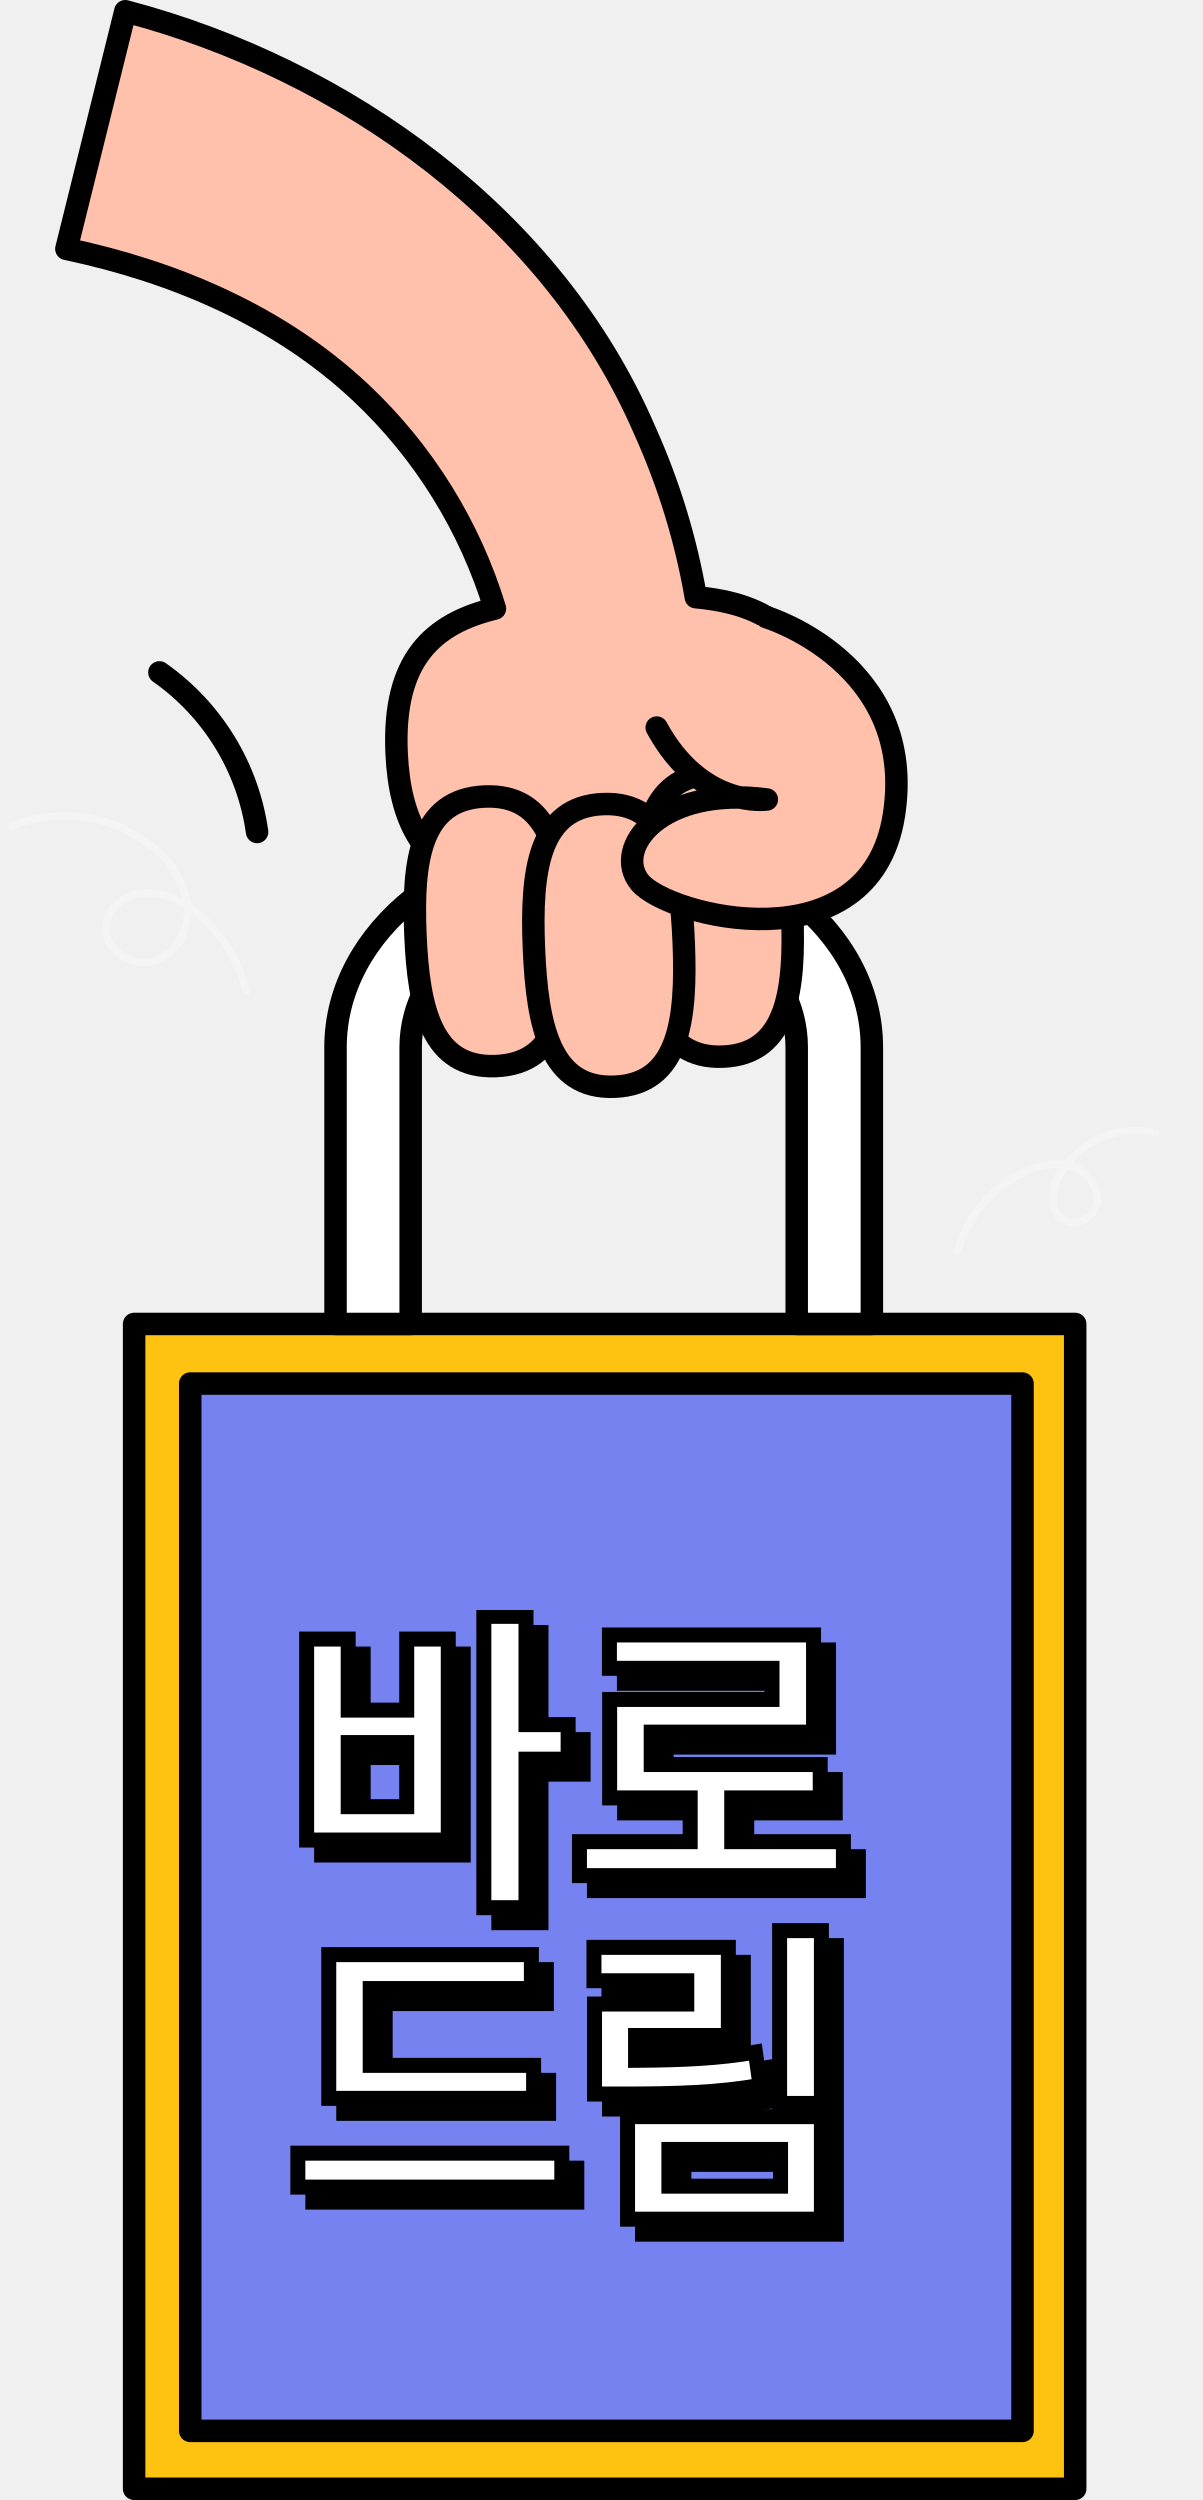
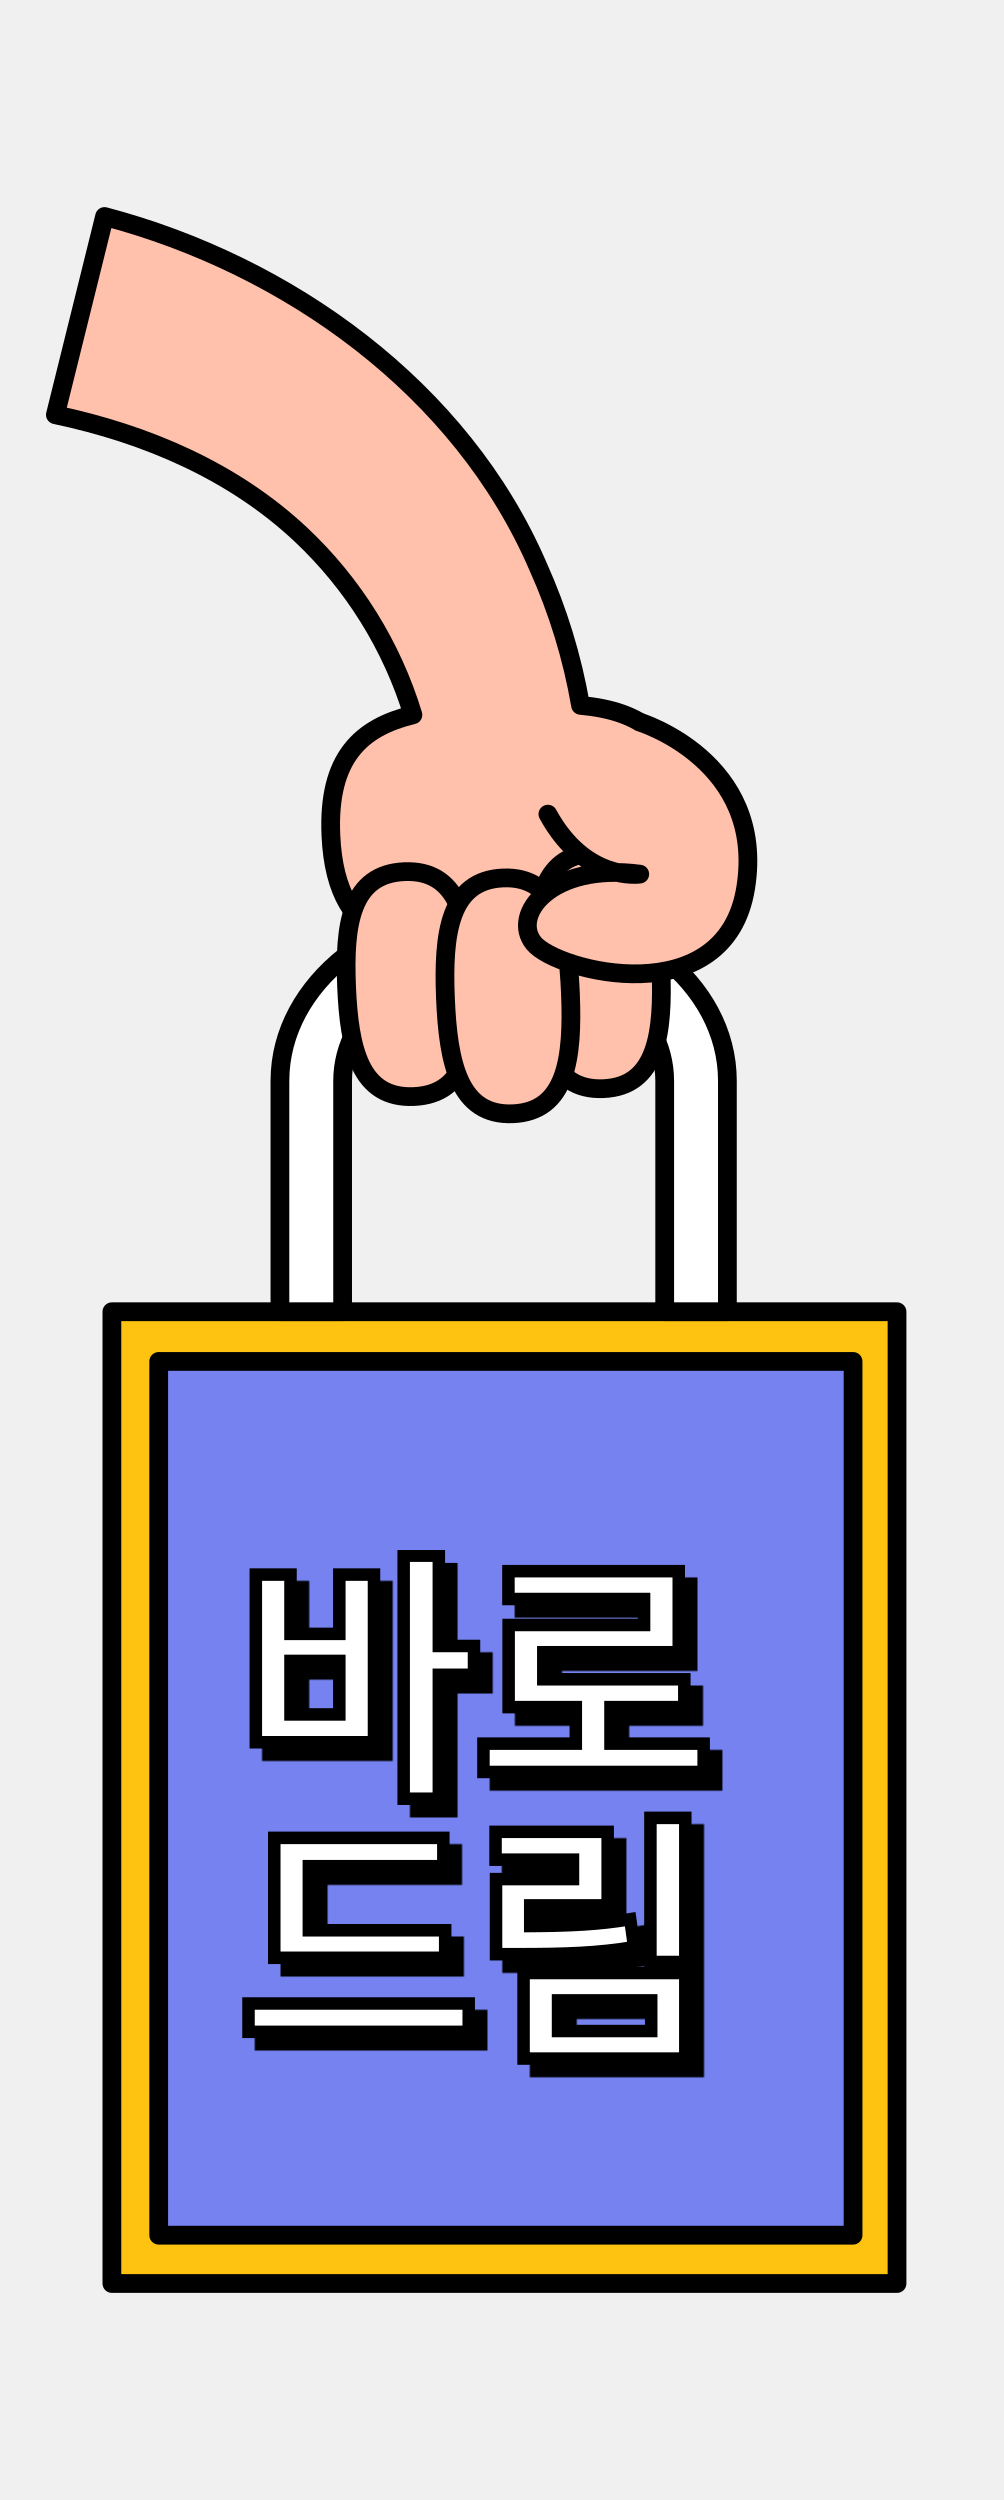
- <svg xmlns="http://www.w3.org/2000/svg" width="160.58" height="333.72" viewBox="0 0 160.58 333.72">
+ <svg xmlns="http://www.w3.org/2000/svg" width="160.58" height="400" viewBox="0 0 160.58 333.72">
  <style type="text/css">
- .right_spring { position:relative; animation:spring_ani both .5s linear 1 .7s;}
- .left_spring {position:relative; animation:spring_ani both .5s linear 1 .5s;}
- @keyframes spring_ani {
-   0% {stroke:#F4F4F4; stroke-width:1; }
-   50% {stroke:#000; }
-   100% {stroke-width:3;stroke:#000; }
+ .right_spring {stroke-width:3;stroke:#000; }
+ .left_spring {stroke-width:3;stroke:#000; }
+ .stroke{fill:none;stroke:#000;stroke-width:3.5;stroke-linecap:round;stroke-linejoin:round;stroke-miterlimit:10;animation:brush both infinite linear 2.8s;stroke-dasharray:350;stroke-dashoffset:350;}
+ .stroke.left{animation-delay: 0.2s}
+ .stroke.right{animation-delay: 0.4s}
+ @keyframes brush {
+ 0% {stroke-dashoffset:350;}
+ 34% {stroke-dashoffset:0;}
+ 100% {stroke-dashoffset:0;}
+ }
+ .box, .text {transform-origin: 50% 50%; transform: translateY(0); animation:box linear both infinite 1.5s;}
+ @keyframes box {
+   0% {transform: translateY(0)}
+   50% {transform: translateY(20px)}
+   100% {transform: translateY(0)}
}
</style>
  <defs>
    <clipPath id="clip-path">
      <rect id="사각형_20417" data-name="사각형 20417" width="137.662" height="333.72" fill="none" />
    </clipPath>
    <clipPath id="clip-path-2">
      <rect id="사각형_20421" data-name="사각형 20421" width="39.111" height="25.147" fill="none" />
    </clipPath>
    <clipPath id="clip-path-3">
      <rect id="사각형_20419" data-name="사각형 20419" width="34.361" height="26.381" fill="none" />
    </clipPath>
    <clipPath id="clip-path-4">
      <rect id="사각형_20420" data-name="사각형 20420" width="24.423" height="37.998" fill="none" />
    </clipPath>
    <filter id="바로_드림" x="35.924" y="214.92" width="86" height="97" filterUnits="userSpaceOnUse">
      <feOffset dx="2" dy="2" input="SourceAlpha" />
      <feGaussianBlur result="blur" />
      <feFlood />
      <feComposite operator="in" in2="blur" />
      <feComposite in="SourceGraphic" />
    </filter>
  </defs>
  <g id="그룹_112427" data-name="그룹 112427" transform="translate(-22)">
    <g id="그룹_112426" data-name="그룹 112426" transform="translate(15.268)">
      <g id="그룹_112001" data-name="그룹 112001" transform="translate(14.094)">
-         <rect id="사각형_20413" data-name="사각형 20413" width="125.622" height="155.484" transform="translate(10.54 176.736)" fill="#fec211" />
-         <g id="그룹_112000" data-name="그룹 112000">
-           <g id="그룹_111999" data-name="그룹 111999" clip-path="url(#clip-path)">
-             <rect id="사각형_20414" data-name="사각형 20414" width="125.622" height="155.484" transform="translate(10.54 176.736)" fill="none" stroke="#000" stroke-linecap="round" stroke-linejoin="round" stroke-width="3" />
-             <path id="패스_38021" data-name="패스 38021" d="M109.021,139.8v36.933H98.99V139.8c0-11.206-11.565-20.332-25.767-20.332S47.457,128.593,47.457,139.8v36.933H37.426V139.8c0-15.6,16.021-28.248,35.8-28.248a41,41,0,0,1,25.322,8.278c6.478,5.111,10.476,12.167,10.476,19.97" fill="#fff" />
-             <path id="패스_38022" data-name="패스 38022" d="M109.021,139.8v36.933H98.99V139.8c0-11.206-11.565-20.332-25.767-20.332S47.457,128.593,47.457,139.8v36.933H37.426V139.8c0-15.6,16.021-28.248,35.8-28.248a41,41,0,0,1,25.322,8.278C105.023,124.94,109.021,132,109.021,139.8Z" fill="none" stroke="#000" stroke-linecap="round" stroke-linejoin="round" stroke-width="3" />
-             <path id="패스_38023" data-name="패스 38023" d="M40.776,52.391a65.986,65.986,0,0,1,17.93,28.842c-8.261,2.007-13.667,6.776-13.126,19.255.815,18.833,13.566,19.044,29.255,18.365s28.372-1.993,27.557-20.825c-.585-13.507-7.325-17.419-16.868-18.31a92.235,92.235,0,0,0-6.782-22.175C66.467,29.011,38.734,9.244,9.368,1.5L1.5,33.221c14.593,3.082,28.493,9.047,39.276,19.17" fill="#ffc1ab" />
-             <path id="패스_38024" data-name="패스 38024" d="M40.776,52.391a65.986,65.986,0,0,1,17.93,28.842c-8.261,2.007-13.667,6.776-13.126,19.255.815,18.833,13.566,19.044,29.255,18.365s28.372-1.993,27.557-20.825c-.585-13.507-7.325-17.419-16.868-18.31a92.235,92.235,0,0,0-6.782-22.175C66.467,29.011,38.734,9.244,9.368,1.5L1.5,33.221C16.093,36.3,29.993,42.268,40.776,52.391Z" fill="none" stroke="#000" stroke-linecap="round" stroke-linejoin="round" stroke-width="3" />
-             <path id="패스_38025" data-name="패스 38025" d="M57.34,106.327c8.575-.357,10.332,7.639,10.746,17.575s-.674,18.05-9.249,18.407-10.332-7.639-10.746-17.575.674-18.05,9.249-18.407" fill="#ffc1ab" />
-             <path id="패스_38026" data-name="패스 38026" d="M57.34,106.327c8.575-.357,10.332,7.639,10.746,17.575s-.674,18.05-9.249,18.407-10.332-7.639-10.746-17.575S48.765,106.684,57.34,106.327Z" fill="none" stroke="#000" stroke-linecap="round" stroke-linejoin="round" stroke-width="3" />
-             <path id="패스_38027" data-name="패스 38027" d="M87.6,103.319c8.575-.357,10.349,8.03,10.782,18.448s-.637,18.923-9.212,19.28-10.349-8.03-10.782-18.448.637-18.923,9.212-19.28" fill="#ffc1ab" />
-             <path id="패스_38028" data-name="패스 38028" d="M87.6,103.319c8.575-.357,10.349,8.03,10.782,18.448s-.637,18.923-9.212,19.28-10.349-8.03-10.782-18.448S79.026,103.676,87.6,103.319Z" fill="none" stroke="#000" stroke-linecap="round" stroke-linejoin="round" stroke-width="3" />
-             <path id="패스_38029" data-name="패스 38029" d="M73.123,107.335c8.575-.357,10.349,8.03,10.782,18.448s-.637,18.923-9.212,19.28-10.349-8.03-10.782-18.448.637-18.923,9.212-19.28" fill="#ffc1ab" />
-             <path id="패스_38030" data-name="패스 38030" d="M73.123,107.335c8.575-.357,10.349,8.03,10.782,18.448s-.637,18.923-9.212,19.28-10.349-8.03-10.782-18.448S64.548,107.692,73.123,107.335Z" fill="none" stroke="#000" stroke-linecap="round" stroke-linejoin="round" stroke-width="3" />
-             <path id="패스_38031" data-name="패스 38031" d="M94.936,82.378s20.252,6.177,17.018,26.5-30.178,13.455-33.9,8.914S80.792,104.84,95,106.721c0,0-8.746,1.308-14.7-9.6" fill="#ffc1ab" />
-             <path id="패스_38032" data-name="패스 38032" d="M94.936,82.378s20.252,6.177,17.018,26.5-30.178,13.455-33.9,8.914S80.792,104.84,95,106.721c0,0-8.746,1.308-14.7-9.6" fill="none" stroke="#000" stroke-linecap="round" stroke-linejoin="round" stroke-width="3" />
-             <rect id="사각형_20415" data-name="사각형 20415" width="111.098" height="139.804" transform="translate(18.031 184.688)" fill="#7582f0" />
-             <rect id="사각형_20416" data-name="사각형 20416" width="111.098" height="139.804" transform="translate(18.031 184.688)" fill="none" stroke="#000" stroke-linecap="round" stroke-linejoin="round" stroke-width="3" />
+         <g class="box">
+           <rect id="사각형_20413" data-name="사각형 20413" width="125.622" height="155.484" transform="translate(10.54 176.736)" fill="#fec211" />
+           <g id="그룹_112000" data-name="그룹 112000">
+             <g id="그룹_111999" data-name="그룹 111999">
+               <rect id="사각형_20414" data-name="사각형 20414" width="125.622" height="155.484" transform="translate(10.54 176.736)" fill="none" stroke="#000" stroke-linecap="round" stroke-linejoin="round" stroke-width="3" />
+               <path id="패스_38021" data-name="패스 38021" d="M109.021,139.8v36.933H98.99V139.8c0-11.206-11.565-20.332-25.767-20.332S47.457,128.593,47.457,139.8v36.933H37.426V139.8c0-15.6,16.021-28.248,35.8-28.248a41,41,0,0,1,25.322,8.278c6.478,5.111,10.476,12.167,10.476,19.97" fill="#fff" />
+               <path id="패스_38022" data-name="패스 38022" d="M109.021,139.8v36.933H98.99V139.8c0-11.206-11.565-20.332-25.767-20.332S47.457,128.593,47.457,139.8v36.933H37.426V139.8c0-15.6,16.021-28.248,35.8-28.248a41,41,0,0,1,25.322,8.278C105.023,124.94,109.021,132,109.021,139.8Z" fill="none" stroke="#000" stroke-linecap="round" stroke-linejoin="round" stroke-width="3" />
+               <path id="패스_38023" data-name="패스 38023" d="M40.776,52.391a65.986,65.986,0,0,1,17.93,28.842c-8.261,2.007-13.667,6.776-13.126,19.255.815,18.833,13.566,19.044,29.255,18.365s28.372-1.993,27.557-20.825c-.585-13.507-7.325-17.419-16.868-18.31a92.235,92.235,0,0,0-6.782-22.175C66.467,29.011,38.734,9.244,9.368,1.5L1.5,33.221c14.593,3.082,28.493,9.047,39.276,19.17" fill="#ffc1ab" />
+               <path id="패스_38024" data-name="패스 38024" d="M40.776,52.391a65.986,65.986,0,0,1,17.93,28.842c-8.261,2.007-13.667,6.776-13.126,19.255.815,18.833,13.566,19.044,29.255,18.365s28.372-1.993,27.557-20.825c-.585-13.507-7.325-17.419-16.868-18.31a92.235,92.235,0,0,0-6.782-22.175C66.467,29.011,38.734,9.244,9.368,1.5L1.5,33.221C16.093,36.3,29.993,42.268,40.776,52.391Z" fill="none" stroke="#000" stroke-linecap="round" stroke-linejoin="round" stroke-width="3" />
+               <path id="패스_38025" data-name="패스 38025" d="M57.34,106.327c8.575-.357,10.332,7.639,10.746,17.575s-.674,18.05-9.249,18.407-10.332-7.639-10.746-17.575.674-18.05,9.249-18.407" fill="#ffc1ab" />
+               <path id="패스_38026" data-name="패스 38026" d="M57.34,106.327c8.575-.357,10.332,7.639,10.746,17.575s-.674,18.05-9.249,18.407-10.332-7.639-10.746-17.575S48.765,106.684,57.34,106.327Z" fill="none" stroke="#000" stroke-linecap="round" stroke-linejoin="round" stroke-width="3" />
+               <path id="패스_38027" data-name="패스 38027" d="M87.6,103.319c8.575-.357,10.349,8.03,10.782,18.448s-.637,18.923-9.212,19.28-10.349-8.03-10.782-18.448.637-18.923,9.212-19.28" fill="#ffc1ab" />
+               <path id="패스_38028" data-name="패스 38028" d="M87.6,103.319c8.575-.357,10.349,8.03,10.782,18.448s-.637,18.923-9.212,19.28-10.349-8.03-10.782-18.448S79.026,103.676,87.6,103.319Z" fill="none" stroke="#000" stroke-linecap="round" stroke-linejoin="round" stroke-width="3" />
+               <path id="패스_38029" data-name="패스 38029" d="M73.123,107.335c8.575-.357,10.349,8.03,10.782,18.448s-.637,18.923-9.212,19.28-10.349-8.03-10.782-18.448.637-18.923,9.212-19.28" fill="#ffc1ab" />
+               <path id="패스_38030" data-name="패스 38030" d="M73.123,107.335c8.575-.357,10.349,8.03,10.782,18.448s-.637,18.923-9.212,19.28-10.349-8.03-10.782-18.448S64.548,107.692,73.123,107.335Z" fill="none" stroke="#000" stroke-linecap="round" stroke-linejoin="round" stroke-width="3" />
+               <path id="패스_38031" data-name="패스 38031" d="M94.936,82.378s20.252,6.177,17.018,26.5-30.178,13.455-33.9,8.914S80.792,104.84,95,106.721c0,0-8.746,1.308-14.7-9.6" fill="#ffc1ab" />
+               <path id="패스_38032" data-name="패스 38032" d="M94.936,82.378s20.252,6.177,17.018,26.5-30.178,13.455-33.9,8.914S80.792,104.84,95,106.721c0,0-8.746,1.308-14.7-9.6" fill="none" stroke="#000" stroke-linecap="round" stroke-linejoin="round" stroke-width="3" />
+               <rect id="사각형_20415" data-name="사각형 20415" width="111.098" height="139.804" transform="translate(18.031 184.688)" fill="#7582f0" />
+               <rect id="사각형_20416" data-name="사각형 20416" width="111.098" height="139.804" transform="translate(18.031 184.688)" fill="none" stroke="#000" stroke-linecap="round" stroke-linejoin="round" stroke-width="3" />
+             </g>
          </g>
        </g>
      </g>
      <g id="그룹_112007" data-name="그룹 112007" class="right_spring" transform="translate(128.201 146.418)">
-         <g id="그룹_112006" data-name="그룹 112006" clip-path="url(#clip-path-2)">
-           <path id="패스_38036" data-name="패스 38036" class="right_spring" d="M1.5,17.7A16.18,16.18,0,0,1,10.8,6.9a8.76,8.76,0,0,1,5.974-.575,4.68,4.68,0,0,1,3.381,4.555c-.189,2.034-2.657,3.654-4.433,2.643-1.9-1.085-1.728-3.948-.718-5.894A11.762,11.762,0,0,1,27.913,1.814" transform="translate(4.849 2.974)" fill="none" stroke="#F4F4F4" stroke-linecap="round" stroke-linejoin="round" stroke-width="1" />
+         <g class="stroke right">
+           <g id="그룹_112006" data-name="그룹 112006">
+             <path id="패스_38036" data-name="패스 38036" class="right_spring" d="M1.5,17.7A16.18,16.18,0,0,1,10.8,6.9a8.76,8.76,0,0,1,5.974-.575,4.68,4.68,0,0,1,3.381,4.555c-.189,2.034-2.657,3.654-4.433,2.643-1.9-1.085-1.728-3.948-.718-5.894A11.762,11.762,0,0,1,27.913,1.814" transform="translate(4.849 2.974)" fill="none" stroke="#F4F4F4" stroke-linecap="round" stroke-linejoin="round" stroke-width="1" />
+           </g>
        </g>
      </g>
-       <g id="그룹_112003" data-name="그룹 112003" transform="translate(6.732 107.412)">
-         <g id="그룹_112002" data-name="그룹 112002" clip-path="url(#clip-path-3)">
-           <path id="패스_38034" class="left_spring" data-name="패스 38034" d="M1.5,2.882A18.835,18.835,0,0,1,20.469,5.739a11.9,11.9,0,0,1,4.552,7.829c.256,3.089-1.521,6.441-4.492,7.324s-6.638-1.56-6.4-4.651c.191-2.445,2.611-4.3,5.057-4.481a10.18,10.18,0,0,1,6.765,2.45,19.164,19.164,0,0,1,6.907,10.67" transform="translate(0 0)" fill="none" stroke="#F4F4F4" stroke-linecap="round" stroke-linejoin="round" stroke-width="1" />
+       <g id="그룹_112003" data-name="그룹 112003" transform="translate(6.732 15)">
+         <g class="stroke left">
+           <g id="그룹_112002" data-name="그룹 112002">
+             <path class="st0" d="M33,132.9c0,0-3.3-13-14.4-13.5c0,0-3.1,0.4-4.1,2.9s0.6,6.1,4.8,6.1c4.1,0.1,7-5.8,5.1-10.2  c-1.9-4.4-5-6.1-8.7-8c-3.7-1.9-10.5-1.8-14.1,0" />
+           </g>
        </g>
      </g>
-       <g id="그룹_112005" data-name="그룹 112005" transform="translate(22.32 81.412)">
-         <g id="그룹_112004" data-name="그룹 112004" clip-path="url(#clip-path-4)">
-           <path id="패스_38035" data-name="패스 38035" d="M1.5,1.5A31.39,31.39,0,0,1,14.54,22.8" transform="translate(4.192 6.847)" fill="none" stroke="#000" stroke-linecap="round" stroke-linejoin="round" stroke-width="3" />
+       <g id="그룹_112005" data-name="그룹 112005" transform="translate(5 10)">
+         <g class="stroke">
+           <g id="그룹_112004" data-name="그룹 112004">
+             <path id="패스_38035" data-name="패스 38035" d="M34.3,111.1c0,0-1.8-14.3-13-21.3" transform="translate(4.192 6.847)" fill="none" stroke="#000" stroke-linecap="round" stroke-linejoin="round" stroke-width="3" />
+           </g>
        </g>
      </g>
    </g>
-     <g transform="matrix(1, 0, 0, 1, 22, 0)" filter="url(#바로_드림)">
-       <text id="바로_드림-2" data-name="바로 드림" transform="translate(77.92 250.92)" fill="#fff" stroke="#000" stroke-width="2" font-size="42" font-weight="700" font-family="GmarketSansBold, Gmarket Sans" letter-spacing="-0.025em">
-         <tspan x="-39.879" y="0">바로</tspan>
-         <tspan x="-39.879" y="42">드림</tspan>
-       </text>
+     <g class="text">
+       <g transform="matrix(1, 0, 0, 1, 22, 0)" filter="url(#바로_드림)">
+         <text id="바로_드림-2" data-name="바로 드림" transform="translate(77.92 250.92)" fill="#fff" stroke="#000" stroke-width="2" font-size="42" font-weight="700" font-family="GmarketSansBold, Gmarket Sans" letter-spacing="-0.025em">
+           <tspan x="-39.879" y="0">바로</tspan>
+           <tspan x="-39.879" y="42">드림</tspan>
+         </text>
+       </g>
    </g>
  </g>
</svg>
